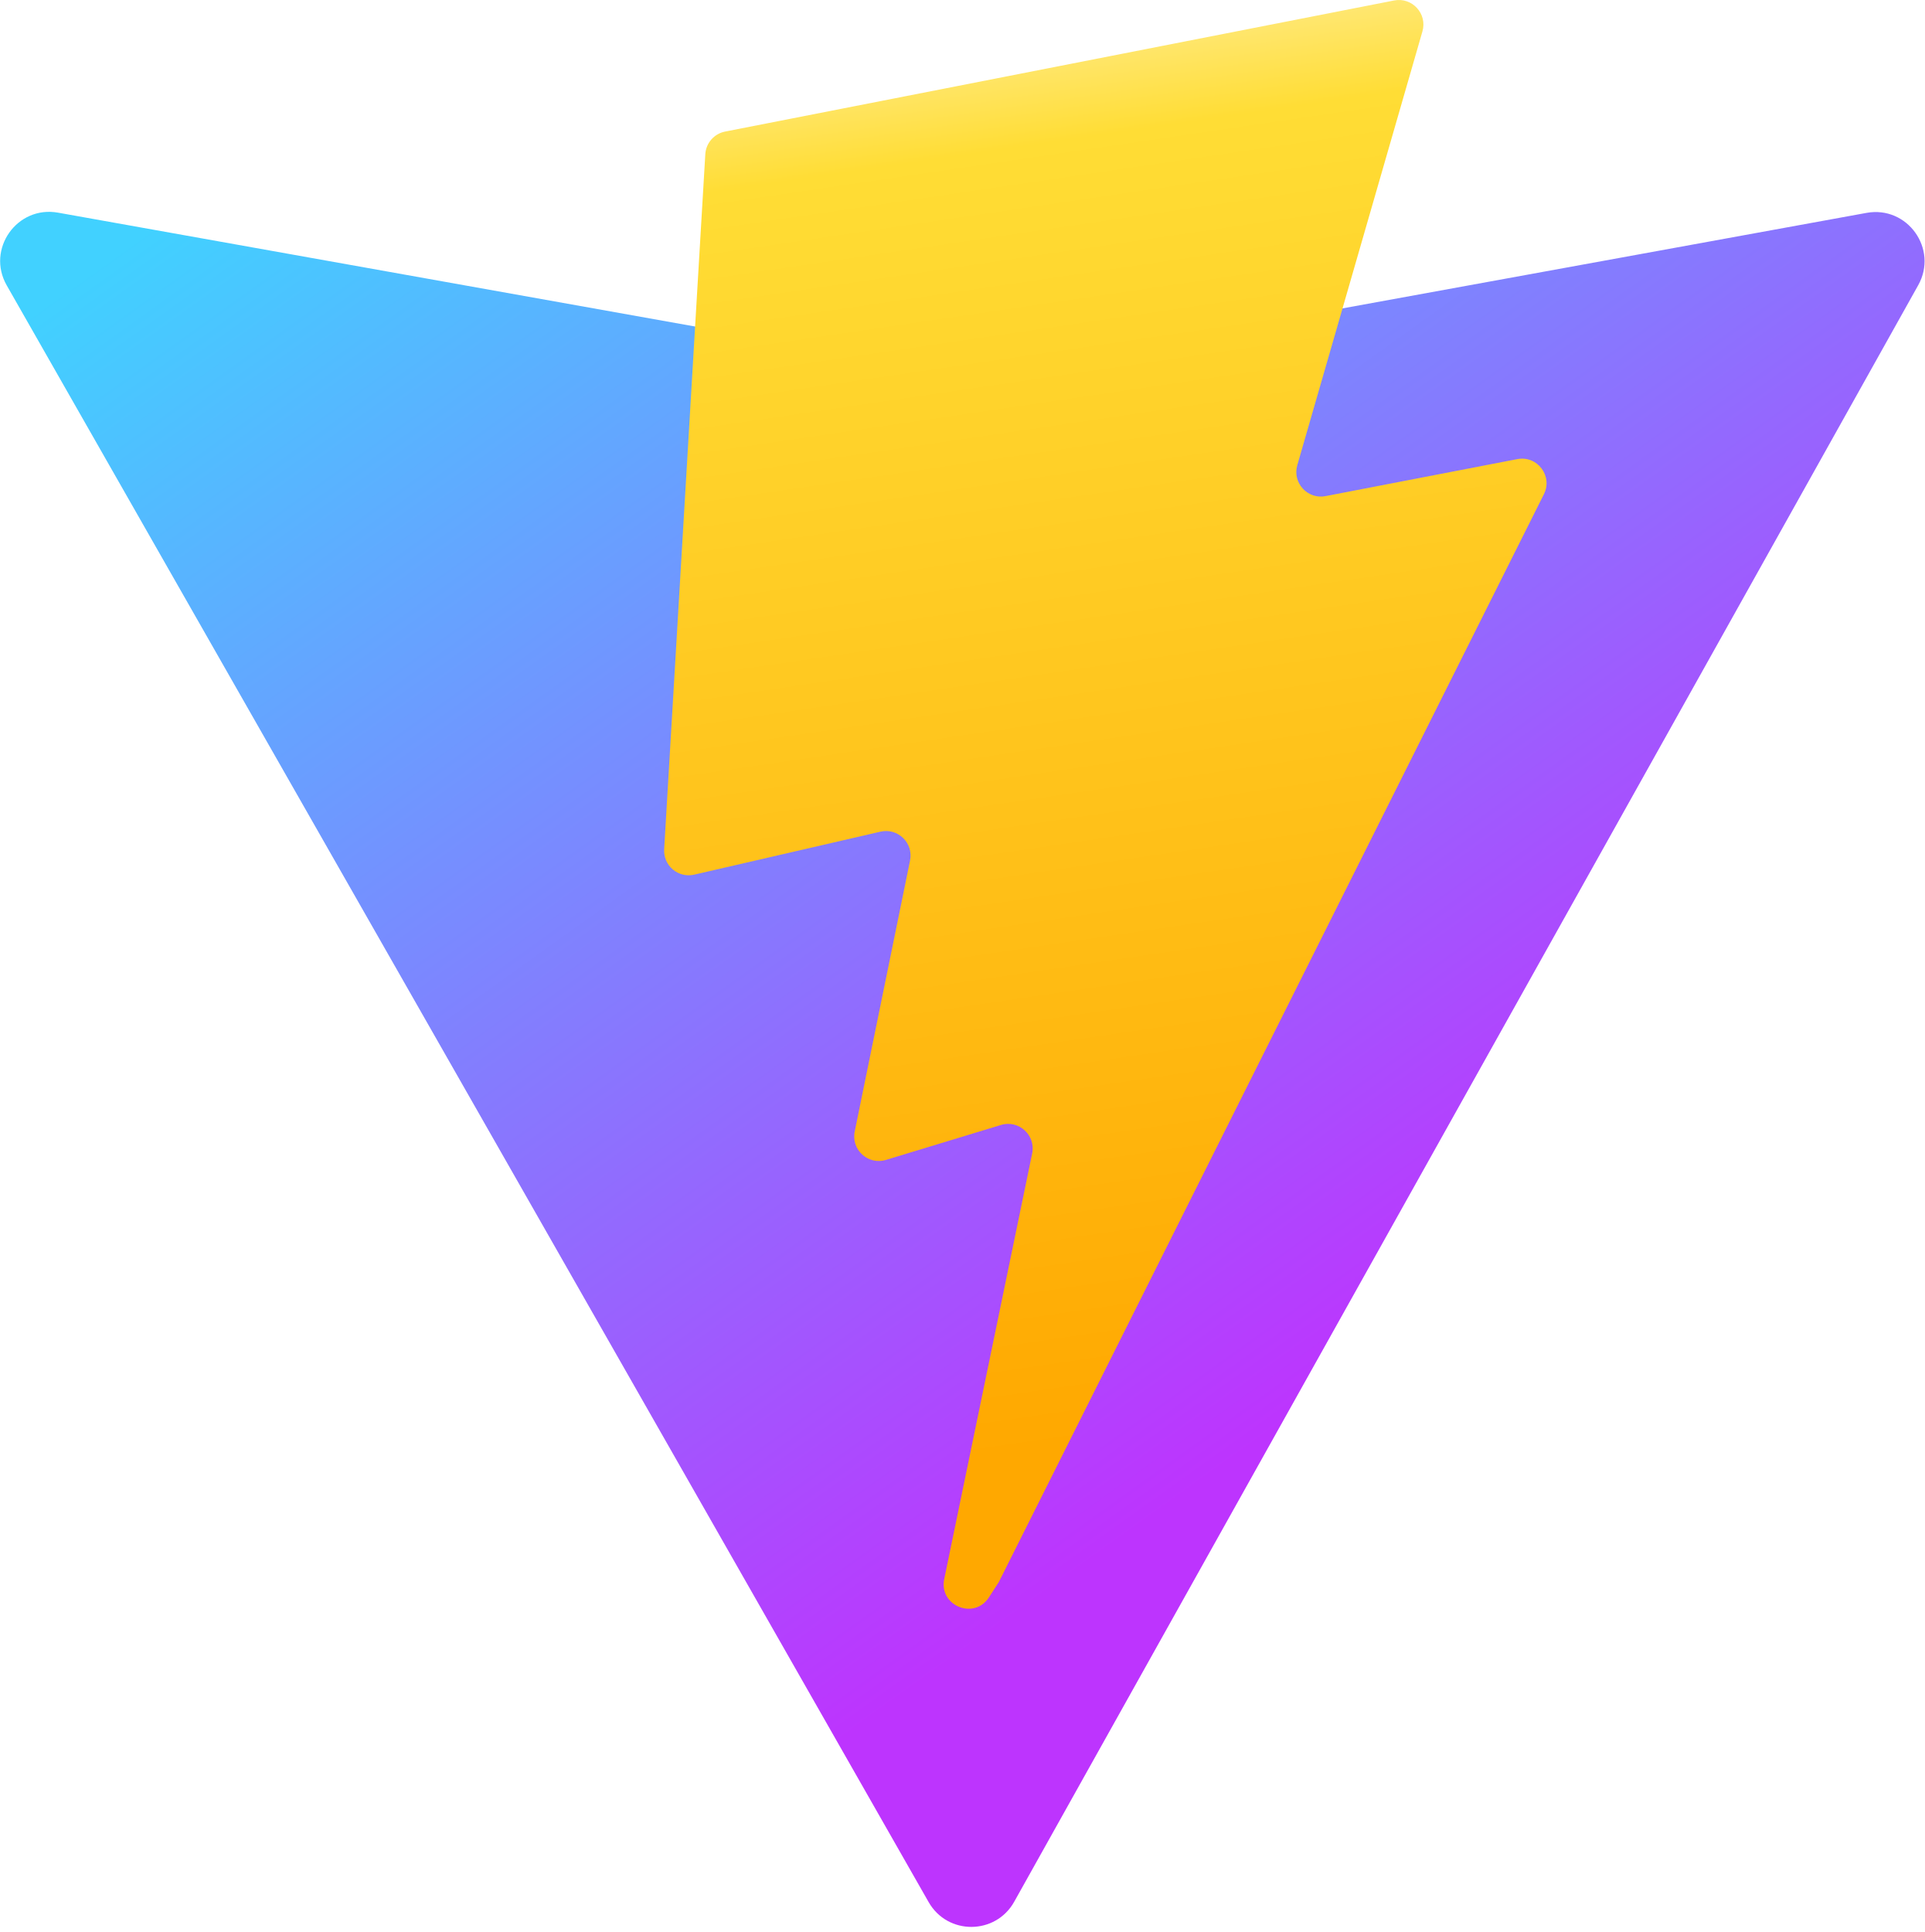
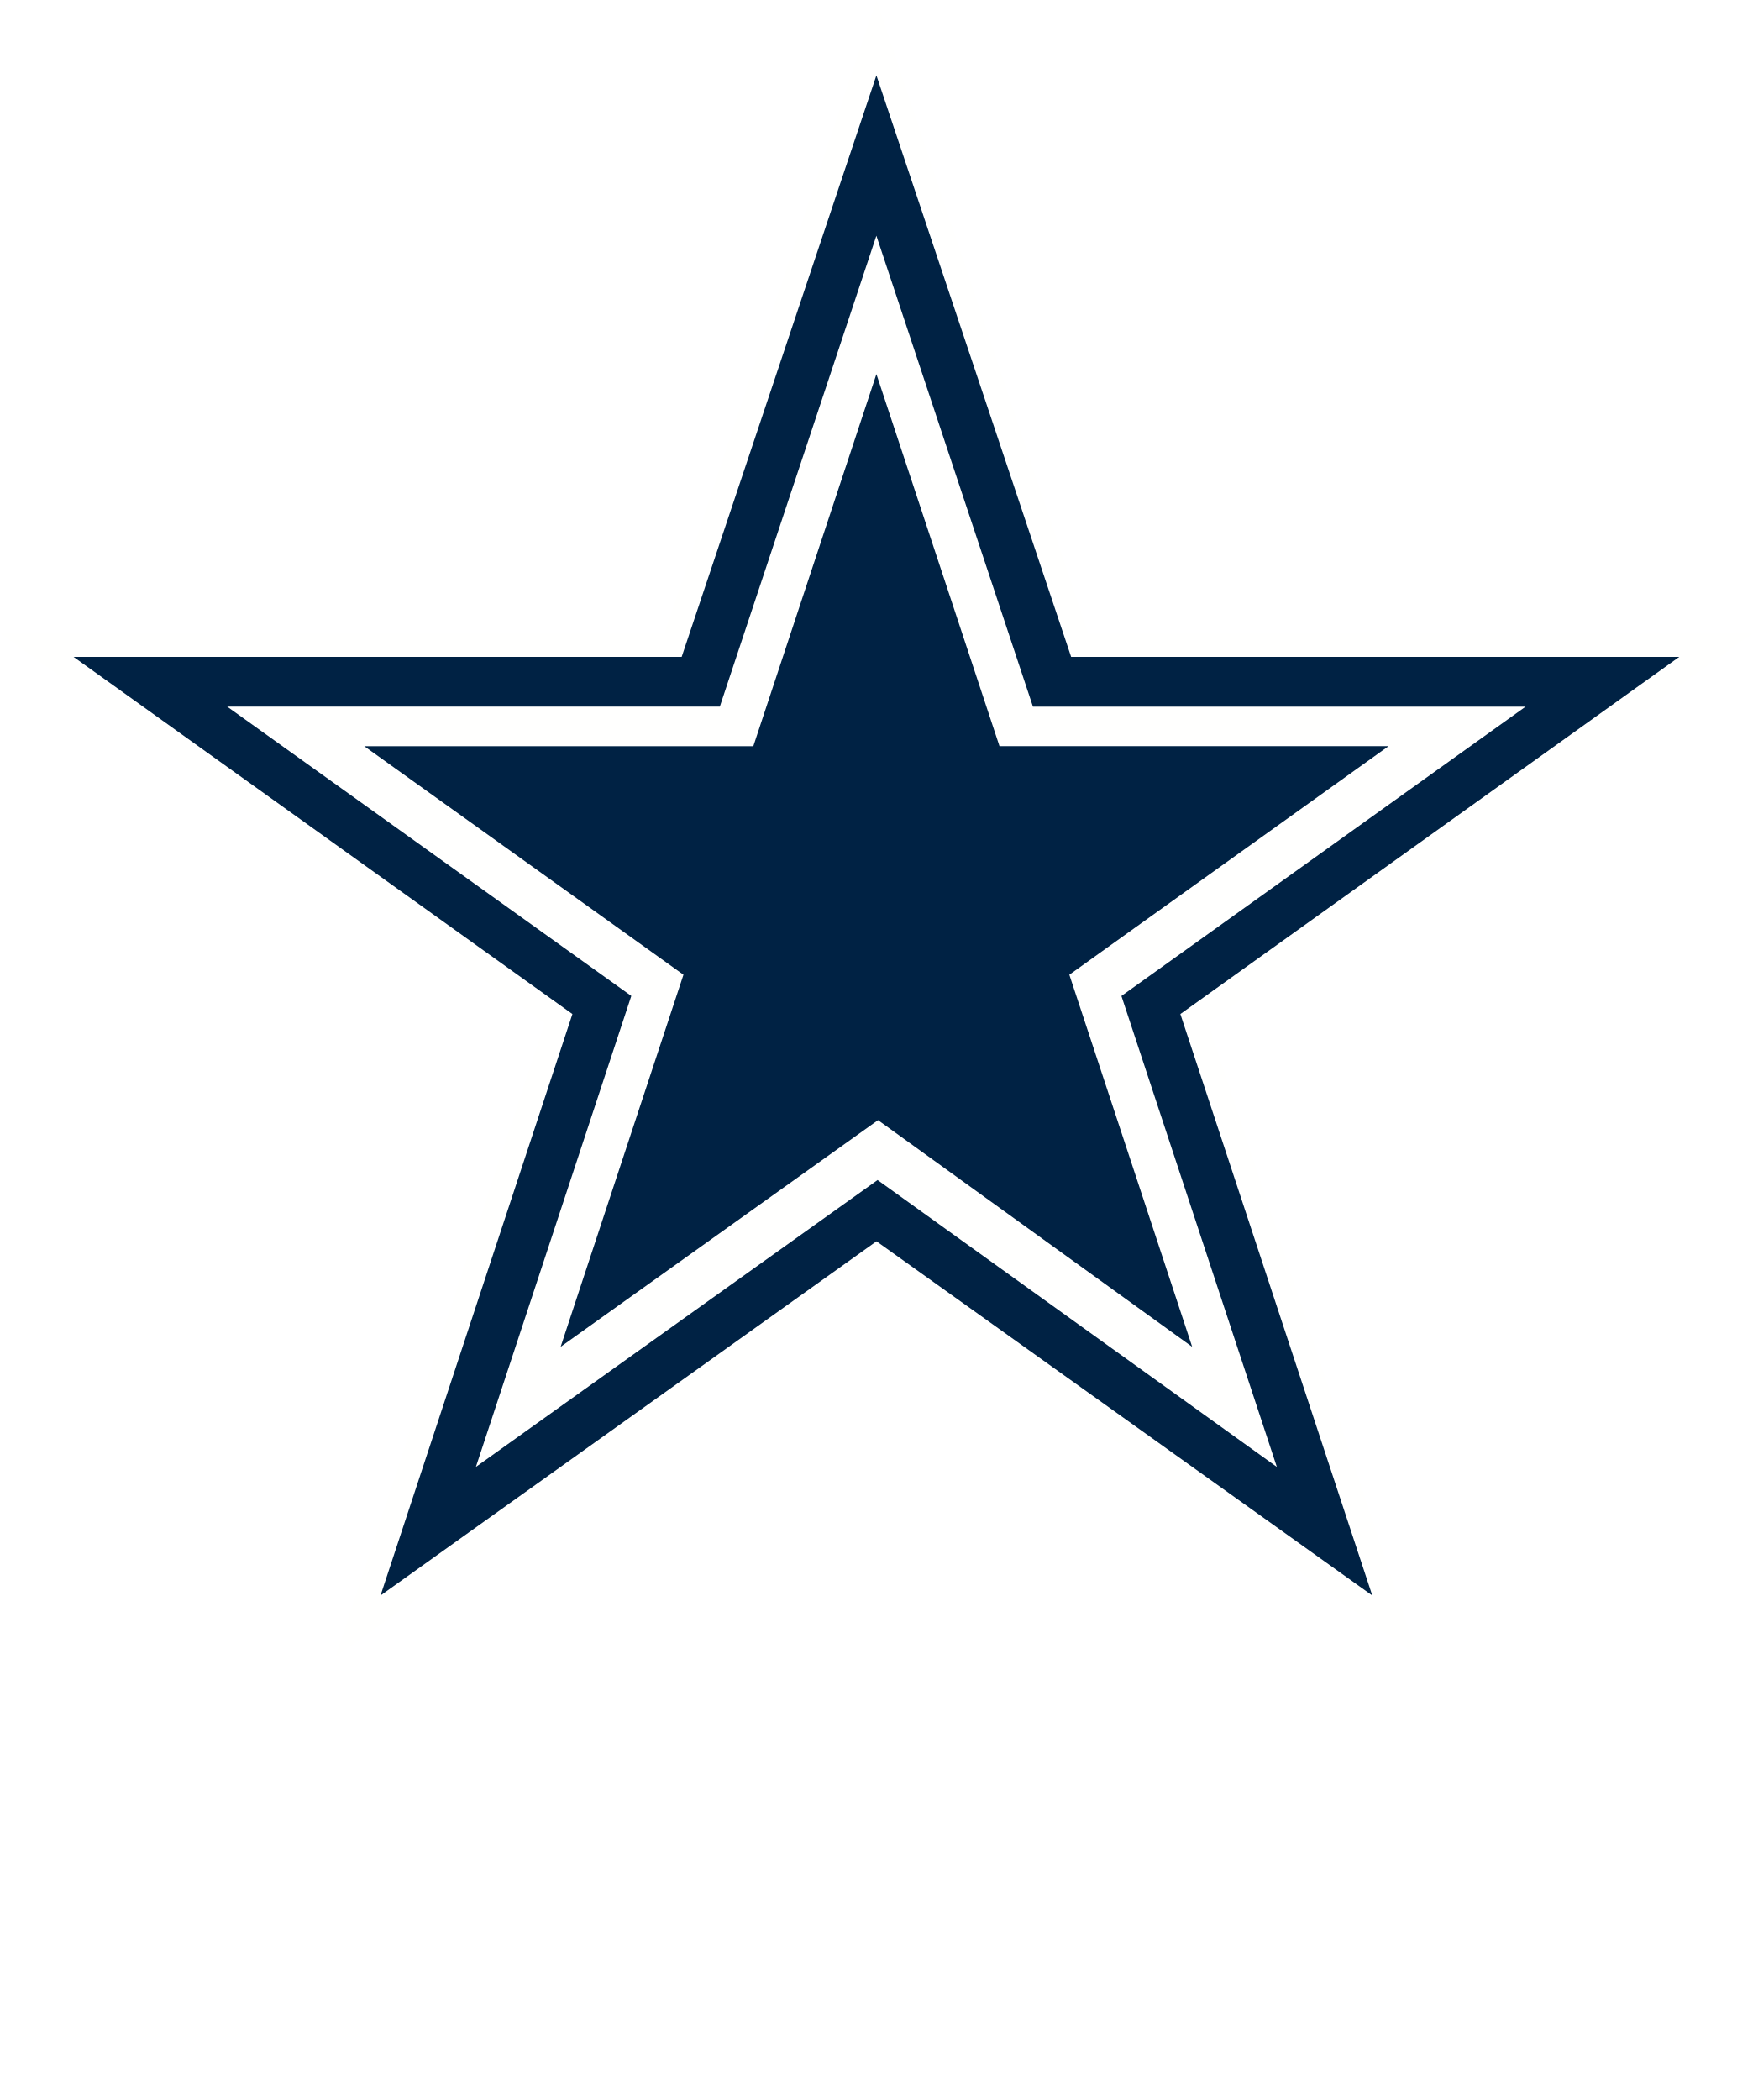
- <svg xmlns="http://www.w3.org/2000/svg" aria-hidden="true" role="img" class="iconify iconify--logos" width="31.88" height="32" preserveAspectRatio="xMidYMid meet" viewBox="0 0 256 257">
+ <svg xmlns="http://www.w3.org/2000/svg" id="Layer" viewBox="0 0 420 503.17">
  <defs>
-     <linearGradient id="IconifyId1813088fe1fbc01fb466" x1="-.828%" x2="57.636%" y1="7.652%" y2="78.411%">
-       <stop offset="0%" stop-color="#41D1FF" />
-       <stop offset="100%" stop-color="#BD34FE" />
-     </linearGradient>
-     <linearGradient id="IconifyId1813088fe1fbc01fb467" x1="43.376%" x2="50.316%" y1="2.242%" y2="89.03%">
-       <stop offset="0%" stop-color="#FFEA83" />
-       <stop offset="8.333%" stop-color="#FFDD35" />
-       <stop offset="100%" stop-color="#FFA800" />
-     </linearGradient>
+     <style>
+       .cls-1 {
+         fill: #024;
+       }
+ 
+       .cls-1, .cls-2 {
+         stroke-width: 0px;
+       }
+ 
+       .cls-2 {
+         fill: #fffffe;
+       }
+     </style>
  </defs>
-   <path fill="url(#IconifyId1813088fe1fbc01fb466)" d="M255.153 37.938L134.897 252.976c-2.483 4.44-8.862 4.466-11.382.048L.875 37.958c-2.746-4.814 1.371-10.646 6.827-9.67l120.385 21.517a6.537 6.537 0 0 0 2.322-.004l117.867-21.483c5.438-.991 9.574 4.796 6.877 9.62Z" />
-   <path fill="url(#IconifyId1813088fe1fbc01fb467)" d="M185.432.063L96.44 17.501a3.268 3.268 0 0 0-2.634 3.014l-5.474 92.456a3.268 3.268 0 0 0 3.997 3.378l24.777-5.718c2.318-.535 4.413 1.507 3.936 3.838l-7.361 36.047c-.495 2.426 1.782 4.5 4.151 3.78l15.304-4.649c2.372-.72 4.652 1.36 4.15 3.788l-11.698 56.621c-.732 3.542 3.979 5.473 5.943 2.437l1.313-2.028l72.516-144.72c1.215-2.423-.88-5.186-3.54-4.672l-25.505 4.922c-2.396.462-4.435-1.77-3.759-4.114l16.646-57.705c.677-2.35-1.37-4.583-3.769-4.113Z" />
+   <path class="cls-2" d="m420,151.72h-159.27L210,0l-50.74,151.72H0l130.49,93.42-50.09,151.81,129.6-92.58,129.61,92.4-50.11-151.62,130.49-93.42" />
+   <path class="cls-1" d="m210,18.06l-46.66,139.33H17.62l119.54,85.58-45.98,139.32,118.84-84.87,118.8,84.87-45.99-139.32,119.55-85.58h-145.72L210,18.06" />
+   <path class="cls-2" d="m210,56.46l-37.52,112.85H54.44l96.83,69.32-37.24,112.85,96.25-68.74,95.67,68.74-37.24-112.84,96.84-69.32h-118.04l-37.52-112.85" />
+   <path class="cls-1" d="m210,89.64l-29.49,89.15h-93.23l76.49,54.76-29.43,89.15,76.05-54.31,75.27,54.31-29.43-89.15,76.49-54.77h-93.23l-29.49-89.15" />
</svg>
